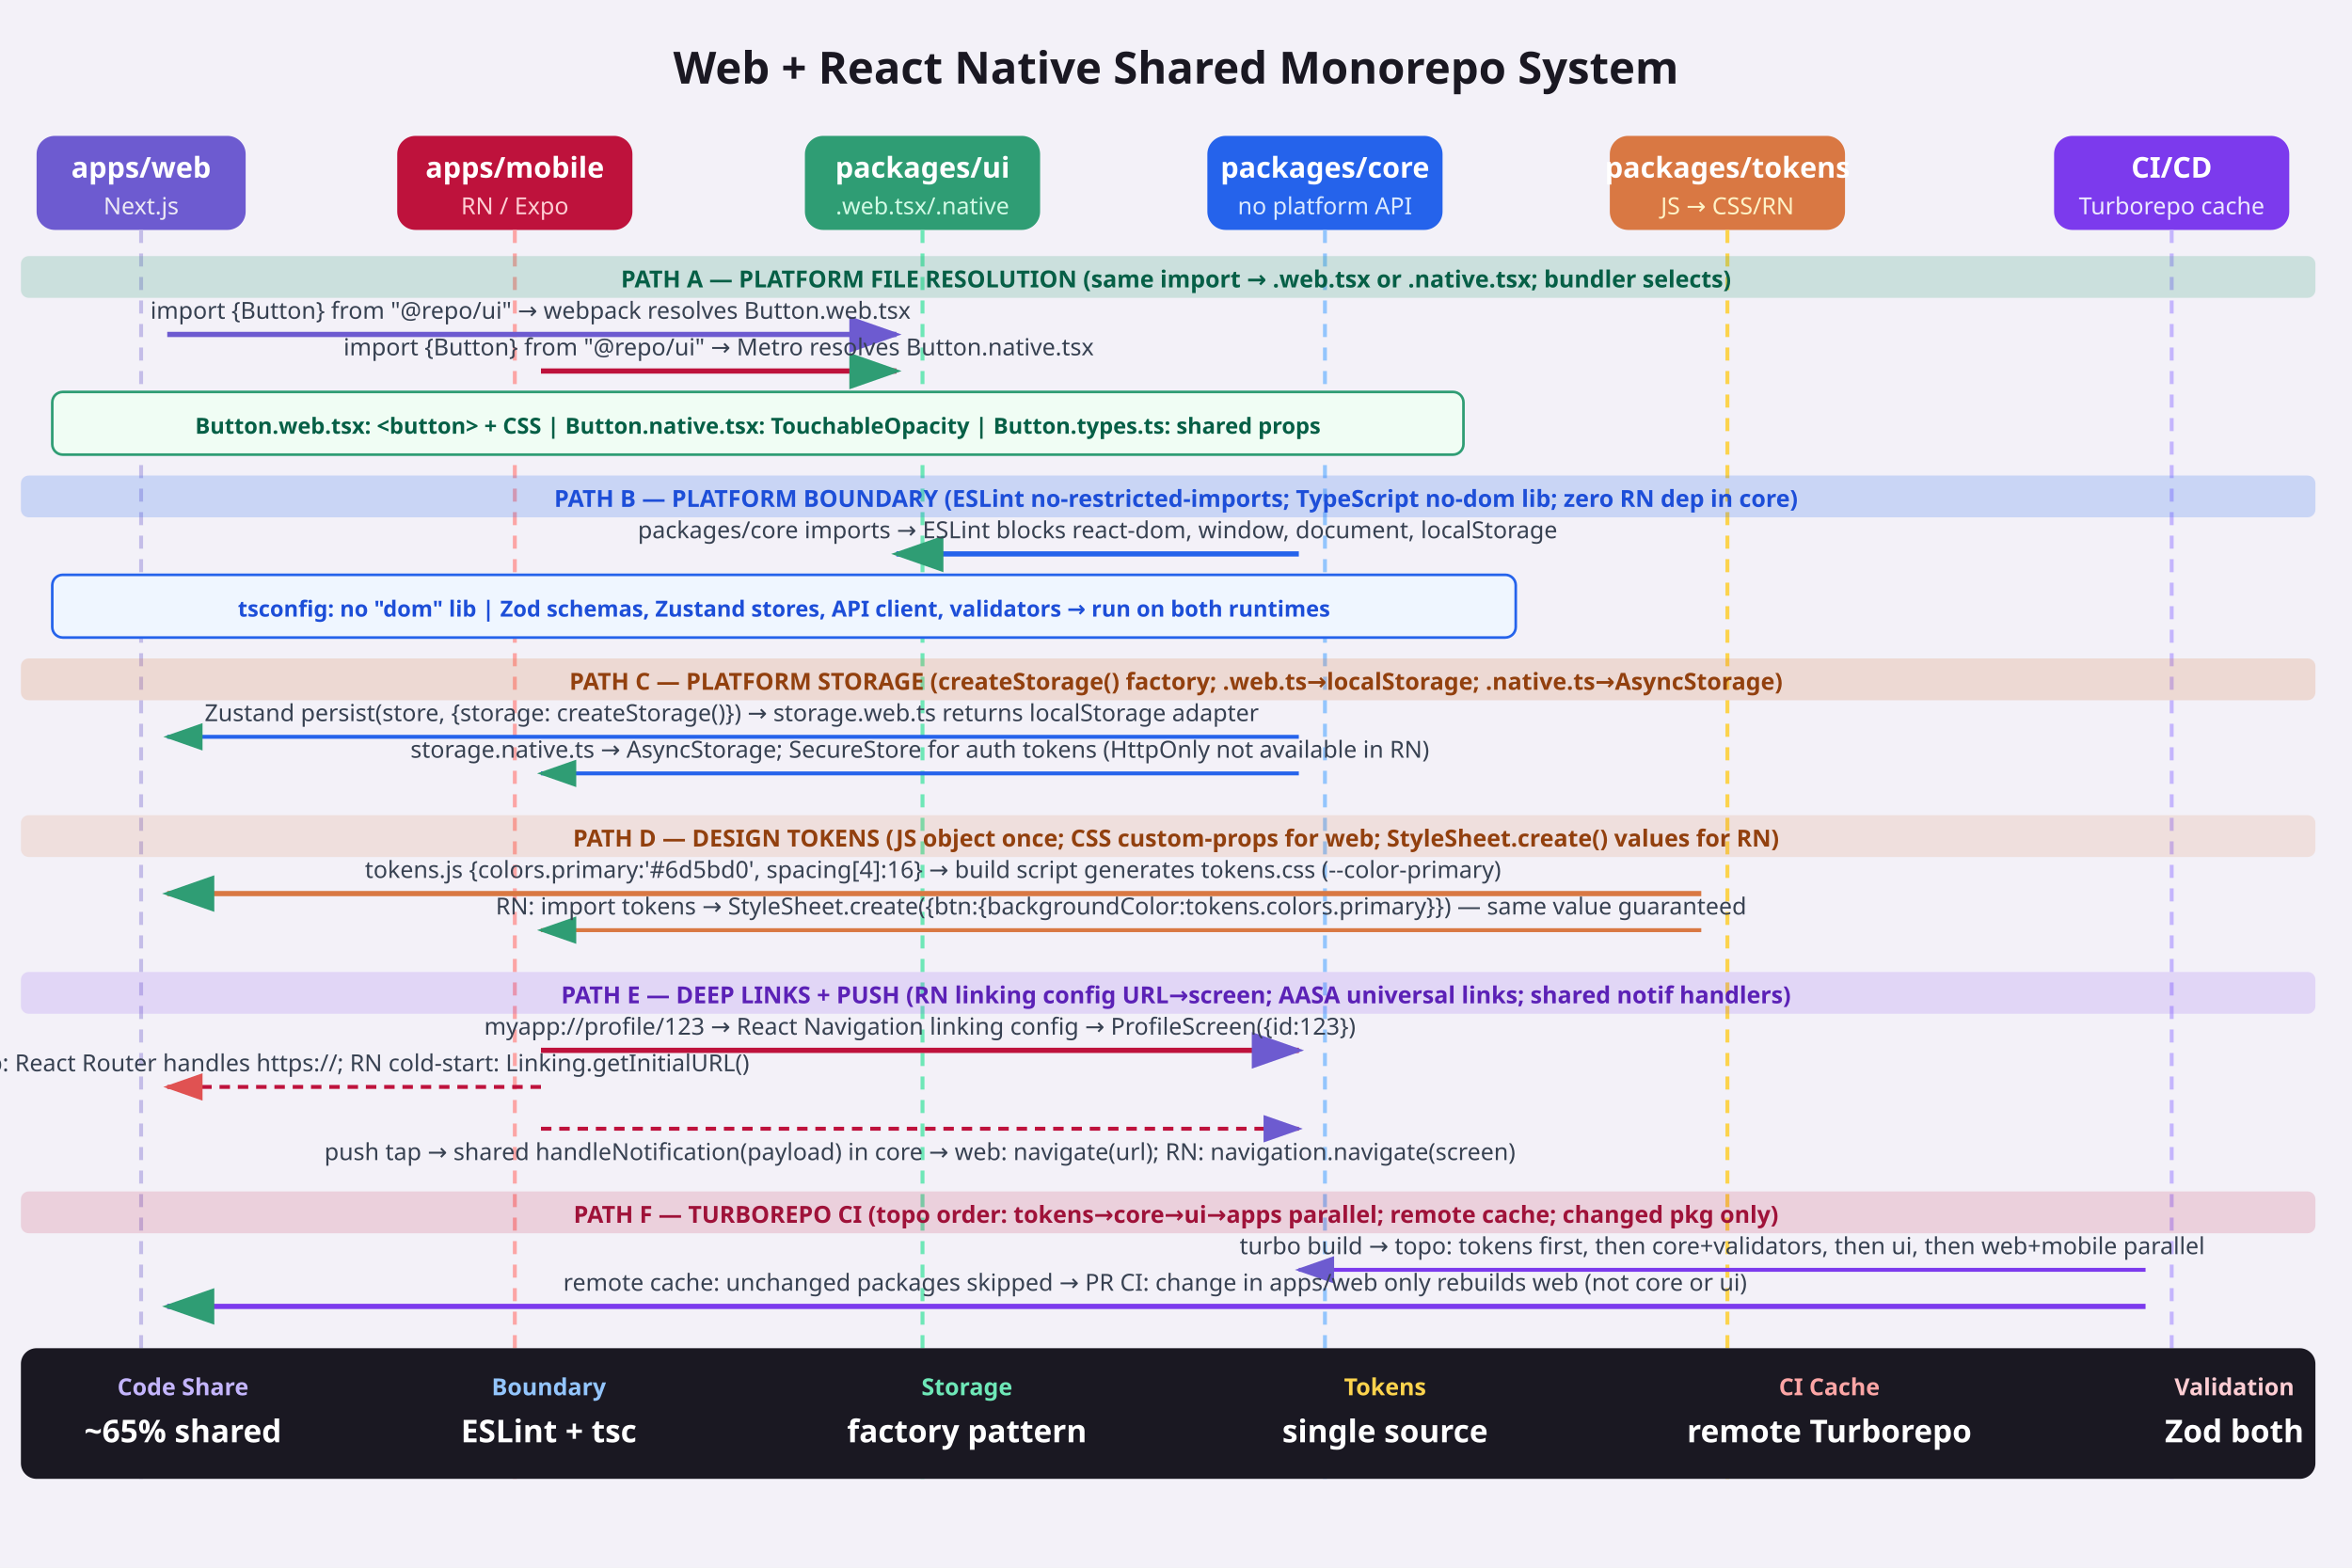
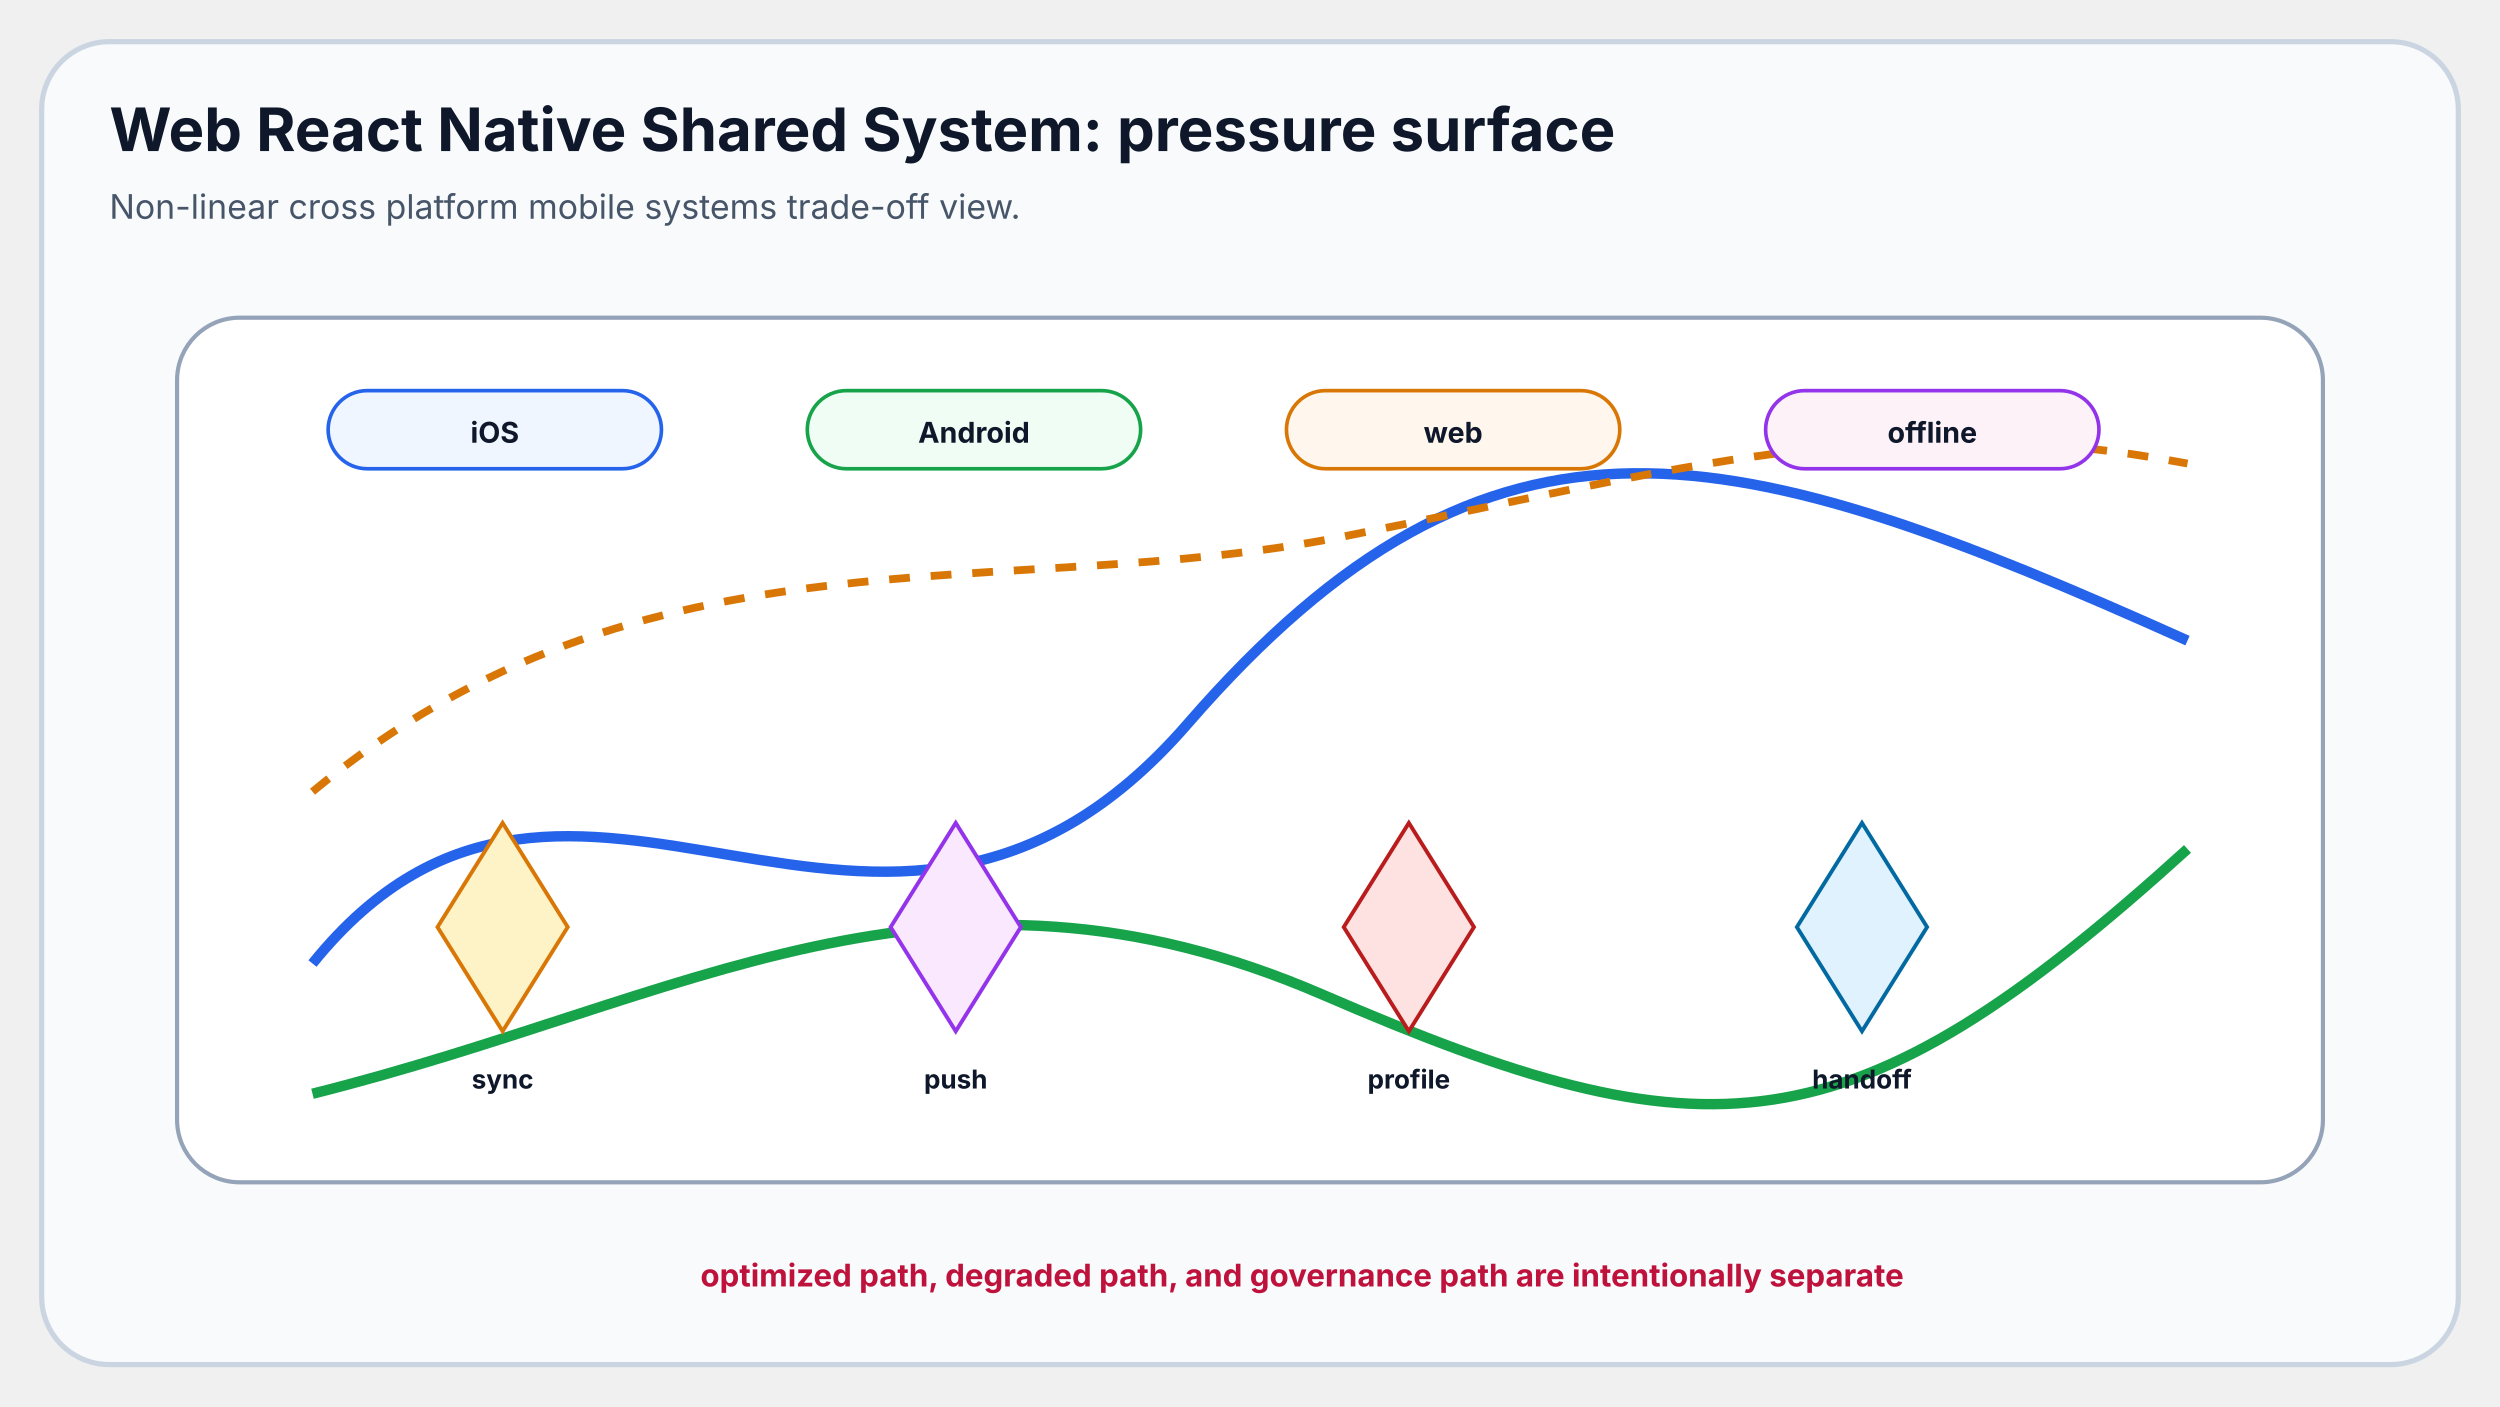
- <svg xmlns="http://www.w3.org/2000/svg" viewBox="0 0 900 600" font-family="system-ui, sans-serif">
-   <rect width="900" height="600" fill="#f3f1f8" />
-   <text x="450" y="32" text-anchor="middle" font-size="17" font-weight="bold" fill="#1a1822">Web + React Native Shared Monorepo System</text>
-   <defs>
-     <marker id="arr" markerWidth="10" markerHeight="7" refX="9" refY="3.5" orient="auto">
-       <polygon points="0 0, 10 3.5, 0 7" fill="#6d5bd0" />
-     </marker>
-     <marker id="arr-g" markerWidth="10" markerHeight="7" refX="9" refY="3.5" orient="auto">
-       <polygon points="0 0, 10 3.5, 0 7" fill="#2f9d74" />
-     </marker>
-     <marker id="arr-o" markerWidth="10" markerHeight="7" refX="9" refY="3.5" orient="auto">
-       <polygon points="0 0, 10 3.5, 0 7" fill="#d97843" />
-     </marker>
-     <marker id="arr-r" markerWidth="10" markerHeight="7" refX="9" refY="3.5" orient="auto">
-       <polygon points="0 0, 10 3.5, 0 7" fill="#e05252" />
-     </marker>
-   </defs>
-   <rect x="14" y="52" width="80" height="36" rx="7" fill="#6d5bd0" />
-   <text x="54" y="68" text-anchor="middle" font-size="11" fill="#fff" font-weight="bold">apps/web</text>
-   <text x="54" y="82" text-anchor="middle" font-size="9" fill="#edeaf5">Next.js</text>
-   <rect x="152" y="52" width="90" height="36" rx="7" fill="#be123c" />
-   <text x="197" y="68" text-anchor="middle" font-size="11" fill="#fff" font-weight="bold">apps/mobile</text>
-   <text x="197" y="82" text-anchor="middle" font-size="9" fill="#fecdd3">RN / Expo</text>
-   <rect x="308" y="52" width="90" height="36" rx="7" fill="#2f9d74" />
-   <text x="353" y="68" text-anchor="middle" font-size="11" fill="#fff" font-weight="bold">packages/ui</text>
-   <text x="353" y="82" text-anchor="middle" font-size="9" fill="#d1fae5">.web.tsx/.native</text>
-   <rect x="462" y="52" width="90" height="36" rx="7" fill="#2563eb" />
-   <text x="507" y="68" text-anchor="middle" font-size="11" fill="#fff" font-weight="bold">packages/core</text>
-   <text x="507" y="82" text-anchor="middle" font-size="9" fill="#dbeafe">no platform API</text>
-   <rect x="616" y="52" width="90" height="36" rx="7" fill="#d97843" />
-   <text x="661" y="68" text-anchor="middle" font-size="11" fill="#fff" font-weight="bold">packages/tokens</text>
-   <text x="661" y="82" text-anchor="middle" font-size="9" fill="#fef3c7">JS → CSS/RN</text>
-   <rect x="786" y="52" width="90" height="36" rx="7" fill="#7c3aed" />
-   <text x="831" y="68" text-anchor="middle" font-size="11" fill="#fff" font-weight="bold">CI/CD</text>
-   <text x="831" y="82" text-anchor="middle" font-size="9" fill="#ede9fe">Turborepo cache</text>
-   <line x1="54" y1="88" x2="54" y2="566" stroke="#c4bde8" stroke-width="1.5" stroke-dasharray="5,4" />
-   <line x1="197" y1="88" x2="197" y2="566" stroke="#fca5a5" stroke-width="1.5" stroke-dasharray="5,4" />
-   <line x1="353" y1="88" x2="353" y2="566" stroke="#6ee7b7" stroke-width="1.5" stroke-dasharray="5,4" />
-   <line x1="507" y1="88" x2="507" y2="566" stroke="#93c5fd" stroke-width="1.5" stroke-dasharray="5,4" />
-   <line x1="661" y1="88" x2="661" y2="566" stroke="#fcd34d" stroke-width="1.5" stroke-dasharray="5,4" />
-   <line x1="831" y1="88" x2="831" y2="566" stroke="#c4b5fd" stroke-width="1.5" stroke-dasharray="5,4" />
-   <rect x="8" y="98" width="878" height="16" rx="3" fill="#2f9d74" opacity="0.2" />
-   <text x="450" y="110" text-anchor="middle" font-size="9" fill="#065f46" font-weight="bold">PATH A — PLATFORM FILE RESOLUTION (same import → .web.tsx or .native.tsx; bundler selects)</text>
-   <line x1="64" y1="128" x2="343" y2="128" stroke="#6d5bd0" stroke-width="2" marker-end="url(#arr)" />
-   <text x="203" y="122" text-anchor="middle" font-size="9" fill="#374151">import {Button} from "@repo/ui" → webpack resolves Button.web.tsx</text>
-   <line x1="207" y1="142" x2="343" y2="142" stroke="#be123c" stroke-width="2" marker-end="url(#arr-g)" />
-   <text x="275" y="136" text-anchor="middle" font-size="9" fill="#374151">import {Button} from "@repo/ui" → Metro resolves Button.native.tsx</text>
-   <rect x="20" y="150" width="540" height="24" rx="4" fill="#f0fdf4" stroke="#2f9d74" stroke-width="1" />
-   <text x="290" y="166" text-anchor="middle" font-size="8.5" fill="#065f46" font-weight="600">Button.web.tsx: &lt;button&gt; + CSS | Button.native.tsx: TouchableOpacity | Button.types.ts: shared props</text>
-   <rect x="8" y="182" width="878" height="16" rx="3" fill="#2563eb" opacity="0.2" />
-   <text x="450" y="194" text-anchor="middle" font-size="9" fill="#1d4ed8" font-weight="bold">PATH B — PLATFORM BOUNDARY (ESLint no-restricted-imports; TypeScript no-dom lib; zero RN dep in core)</text>
-   <line x1="497" y1="212" x2="343" y2="212" stroke="#2563eb" stroke-width="2" marker-end="url(#arr-g)" />
-   <text x="420" y="206" text-anchor="middle" font-size="9" fill="#374151">packages/core imports → ESLint blocks react-dom, window, document, localStorage</text>
-   <rect x="20" y="220" width="560" height="24" rx="4" fill="#eff6ff" stroke="#2563eb" stroke-width="1" />
-   <text x="300" y="236" text-anchor="middle" font-size="8.5" fill="#1d4ed8" font-weight="600">tsconfig: no "dom" lib | Zod schemas, Zustand stores, API client, validators → run on both runtimes</text>
-   <rect x="8" y="252" width="878" height="16" rx="3" fill="#d97843" opacity="0.2" />
-   <text x="450" y="264" text-anchor="middle" font-size="9" fill="#92400e" font-weight="bold">PATH C — PLATFORM STORAGE (createStorage() factory; .web.ts→localStorage; .native.ts→AsyncStorage)</text>
-   <line x1="497" y1="282" x2="64" y2="282" stroke="#2563eb" stroke-width="1.5" marker-end="url(#arr-g)" />
-   <text x="280" y="276" text-anchor="middle" font-size="9" fill="#374151">Zustand persist(store, {storage: createStorage()}) → storage.web.ts returns localStorage adapter</text>
-   <line x1="497" y1="296" x2="207" y2="296" stroke="#2563eb" stroke-width="1.5" marker-end="url(#arr-g)" />
-   <text x="352" y="290" text-anchor="middle" font-size="9" fill="#374151">storage.native.ts → AsyncStorage; SecureStore for auth tokens (HttpOnly not available in RN)</text>
-   <rect x="8" y="312" width="878" height="16" rx="3" fill="#d97843" opacity="0.15" />
-   <text x="450" y="324" text-anchor="middle" font-size="9" fill="#92400e" font-weight="bold">PATH D — DESIGN TOKENS (JS object once; CSS custom-props for web; StyleSheet.create() values for RN)</text>
-   <line x1="651" y1="342" x2="64" y2="342" stroke="#d97843" stroke-width="2" marker-end="url(#arr-g)" />
-   <text x="357" y="336" text-anchor="middle" font-size="9" fill="#374151">tokens.js {colors.primary:'#6d5bd0', spacing[4]:16} → build script generates tokens.css (--color-primary)</text>
-   <line x1="651" y1="356" x2="207" y2="356" stroke="#d97843" stroke-width="1.5" marker-end="url(#arr-g)" />
-   <text x="429" y="350" text-anchor="middle" font-size="9" fill="#374151">RN: import tokens → StyleSheet.create({btn:{backgroundColor:tokens.colors.primary}}) — same value guaranteed</text>
-   <rect x="8" y="372" width="878" height="16" rx="3" fill="#7c3aed" opacity="0.15" />
-   <text x="450" y="384" text-anchor="middle" font-size="9" fill="#5b21b6" font-weight="bold">PATH E — DEEP LINKS + PUSH (RN linking config URL→screen; AASA universal links; shared notif handlers)</text>
-   <line x1="207" y1="402" x2="497" y2="402" stroke="#be123c" stroke-width="2" marker-end="url(#arr)" />
-   <text x="352" y="396" text-anchor="middle" font-size="9" fill="#374151">myapp://profile/123 → React Navigation linking config → ProfileScreen({id:123})</text>
-   <line x1="207" y1="416" x2="64" y2="416" stroke="#be123c" stroke-width="1.5" stroke-dasharray="4,3" marker-end="url(#arr-r)" />
-   <text x="135" y="410" text-anchor="middle" font-size="9" fill="#374151">web: React Router handles https://; RN cold-start: Linking.getInitialURL()</text>
-   <line x1="207" y1="432" x2="497" y2="432" stroke="#be123c" stroke-width="1.5" stroke-dasharray="4,3" marker-end="url(#arr)" />
-   <text x="352" y="444" text-anchor="middle" font-size="9" fill="#374151">push tap → shared handleNotification(payload) in core → web: navigate(url); RN: navigation.navigate(screen)</text>
-   <rect x="8" y="456" width="878" height="16" rx="3" fill="#be123c" opacity="0.15" />
-   <text x="450" y="468" text-anchor="middle" font-size="9" fill="#9f1239" font-weight="bold">PATH F — TURBOREPO CI (topo order: tokens→core→ui→apps parallel; remote cache; changed pkg only)</text>
-   <line x1="821" y1="486" x2="497" y2="486" stroke="#7c3aed" stroke-width="1.5" marker-end="url(#arr)" />
-   <text x="659" y="480" text-anchor="middle" font-size="9" fill="#374151">turbo build → topo: tokens first, then core+validators, then ui, then web+mobile parallel</text>
-   <line x1="821" y1="500" x2="64" y2="500" stroke="#7c3aed" stroke-width="2" marker-end="url(#arr-g)" />
-   <text x="442" y="494" text-anchor="middle" font-size="9" fill="#374151">remote cache: unchanged packages skipped → PR CI: change in apps/web only rebuilds web (not core or ui)</text>
-   <rect x="8" y="516" width="878" height="50" rx="6" fill="#1a1822" />
-   <text x="70" y="534" text-anchor="middle" font-size="9" fill="#c4b5fd" font-weight="600">Code Share</text>
-   <text x="70" y="552" text-anchor="middle" font-size="12" fill="white" font-weight="700">~65% shared</text>
-   <text x="210" y="534" text-anchor="middle" font-size="9" fill="#93c5fd" font-weight="600">Boundary</text>
-   <text x="210" y="552" text-anchor="middle" font-size="12" fill="white" font-weight="700">ESLint + tsc</text>
-   <text x="370" y="534" text-anchor="middle" font-size="9" fill="#6ee7b7" font-weight="600">Storage</text>
-   <text x="370" y="552" text-anchor="middle" font-size="12" fill="white" font-weight="700">factory pattern</text>
-   <text x="530" y="534" text-anchor="middle" font-size="9" fill="#fcd34d" font-weight="600">Tokens</text>
-   <text x="530" y="552" text-anchor="middle" font-size="12" fill="white" font-weight="700">single source</text>
-   <text x="700" y="534" text-anchor="middle" font-size="9" fill="#fca5a5" font-weight="600">CI Cache</text>
-   <text x="700" y="552" text-anchor="middle" font-size="12" fill="white" font-weight="700">remote Turborepo</text>
-   <text x="855" y="534" text-anchor="middle" font-size="9" fill="#fecdd3" font-weight="600">Validation</text>
-   <text x="855" y="552" text-anchor="middle" font-size="12" fill="white" font-weight="700">Zod both</text>
+ <svg xmlns="http://www.w3.org/2000/svg" width="960" height="540" viewBox="0 0 960 540" role="img" aria-labelledby="title desc">
+   <rect x="16" y="16" width="928" height="508" rx="26" fill="#f8fafc" stroke="#cbd5e1" stroke-width="2" />
+   <text x="42" y="58" fill="#0f172a" font-family="Inter, Arial, sans-serif" font-size="23" font-weight="700">Web React Native Shared System: pressure surface</text>
+   <text x="42" y="84" fill="#475569" font-family="Inter, Arial, sans-serif" font-size="13">Non-linear cross platform mobile systems trade-off view.</text>
+   <rect x="68" y="122" width="824" height="332" rx="24" fill="#ffffff" stroke="#94a3b8" stroke-width="1.6" />
+   <path d="M120 370 C220 246, 338 414, 456 278 S666 168, 840 246" fill="none" stroke="#2563eb" stroke-width="4" />
+   <path d="M120 420 C264 384, 360 318, 508 382 S710 444, 840 326" fill="none" stroke="#16a34a" stroke-width="4" />
+   <path d="M120 304 C248 198, 386 232, 516 206 S724 156, 840 178" fill="none" stroke="#d97706" stroke-width="3" stroke-dasharray="8 8" />
+   <rect x="126" y="150" width="128" height="30" rx="15" fill="#eff6ff" stroke="#2563eb" stroke-width="1.4" />
+   <text x="190" y="170" text-anchor="middle" fill="#0f172a" font-family="Inter, Arial, sans-serif" font-size="11" font-weight="700">iOS</text>
+   <rect x="310" y="150" width="128" height="30" rx="15" fill="#f0fdf4" stroke="#16a34a" stroke-width="1.4" />
+   <text x="374" y="170" text-anchor="middle" fill="#0f172a" font-family="Inter, Arial, sans-serif" font-size="11" font-weight="700">Android</text>
+   <rect x="494" y="150" width="128" height="30" rx="15" fill="#fff7ed" stroke="#d97706" stroke-width="1.4" />
+   <text x="558" y="170" text-anchor="middle" fill="#0f172a" font-family="Inter, Arial, sans-serif" font-size="11" font-weight="700">web</text>
+   <rect x="678" y="150" width="128" height="30" rx="15" fill="#fdf2f8" stroke="#9333ea" stroke-width="1.4" />
+   <text x="742" y="170" text-anchor="middle" fill="#0f172a" font-family="Inter, Arial, sans-serif" font-size="11" font-weight="700">offline</text>
+   <path d="M168 356 l25 -40 l25 40 l-25 40 Z" fill="#fef3c7" stroke="#d97706" stroke-width="1.5" />
+   <text x="193" y="418" text-anchor="middle" fill="#0f172a" font-family="Inter, Arial, sans-serif" font-size="10" font-weight="700">sync</text>
+   <path d="M342 356 l25 -40 l25 40 l-25 40 Z" fill="#fae8ff" stroke="#9333ea" stroke-width="1.5" />
+   <text x="367" y="418" text-anchor="middle" fill="#0f172a" font-family="Inter, Arial, sans-serif" font-size="10" font-weight="700">push</text>
+   <path d="M516 356 l25 -40 l25 40 l-25 40 Z" fill="#fee2e2" stroke="#b91c1c" stroke-width="1.5" />
+   <text x="541" y="418" text-anchor="middle" fill="#0f172a" font-family="Inter, Arial, sans-serif" font-size="10" font-weight="700">profile</text>
+   <path d="M690 356 l25 -40 l25 40 l-25 40 Z" fill="#e0f2fe" stroke="#0369a1" stroke-width="1.5" />
+   <text x="715" y="418" text-anchor="middle" fill="#0f172a" font-family="Inter, Arial, sans-serif" font-size="10" font-weight="700">handoff</text>
+   <text x="500" y="494" text-anchor="middle" fill="#be123c" font-family="Inter, Arial, sans-serif" font-size="12" font-weight="700">optimized path, degraded path, and governance path are intentionally separate</text>
</svg>
